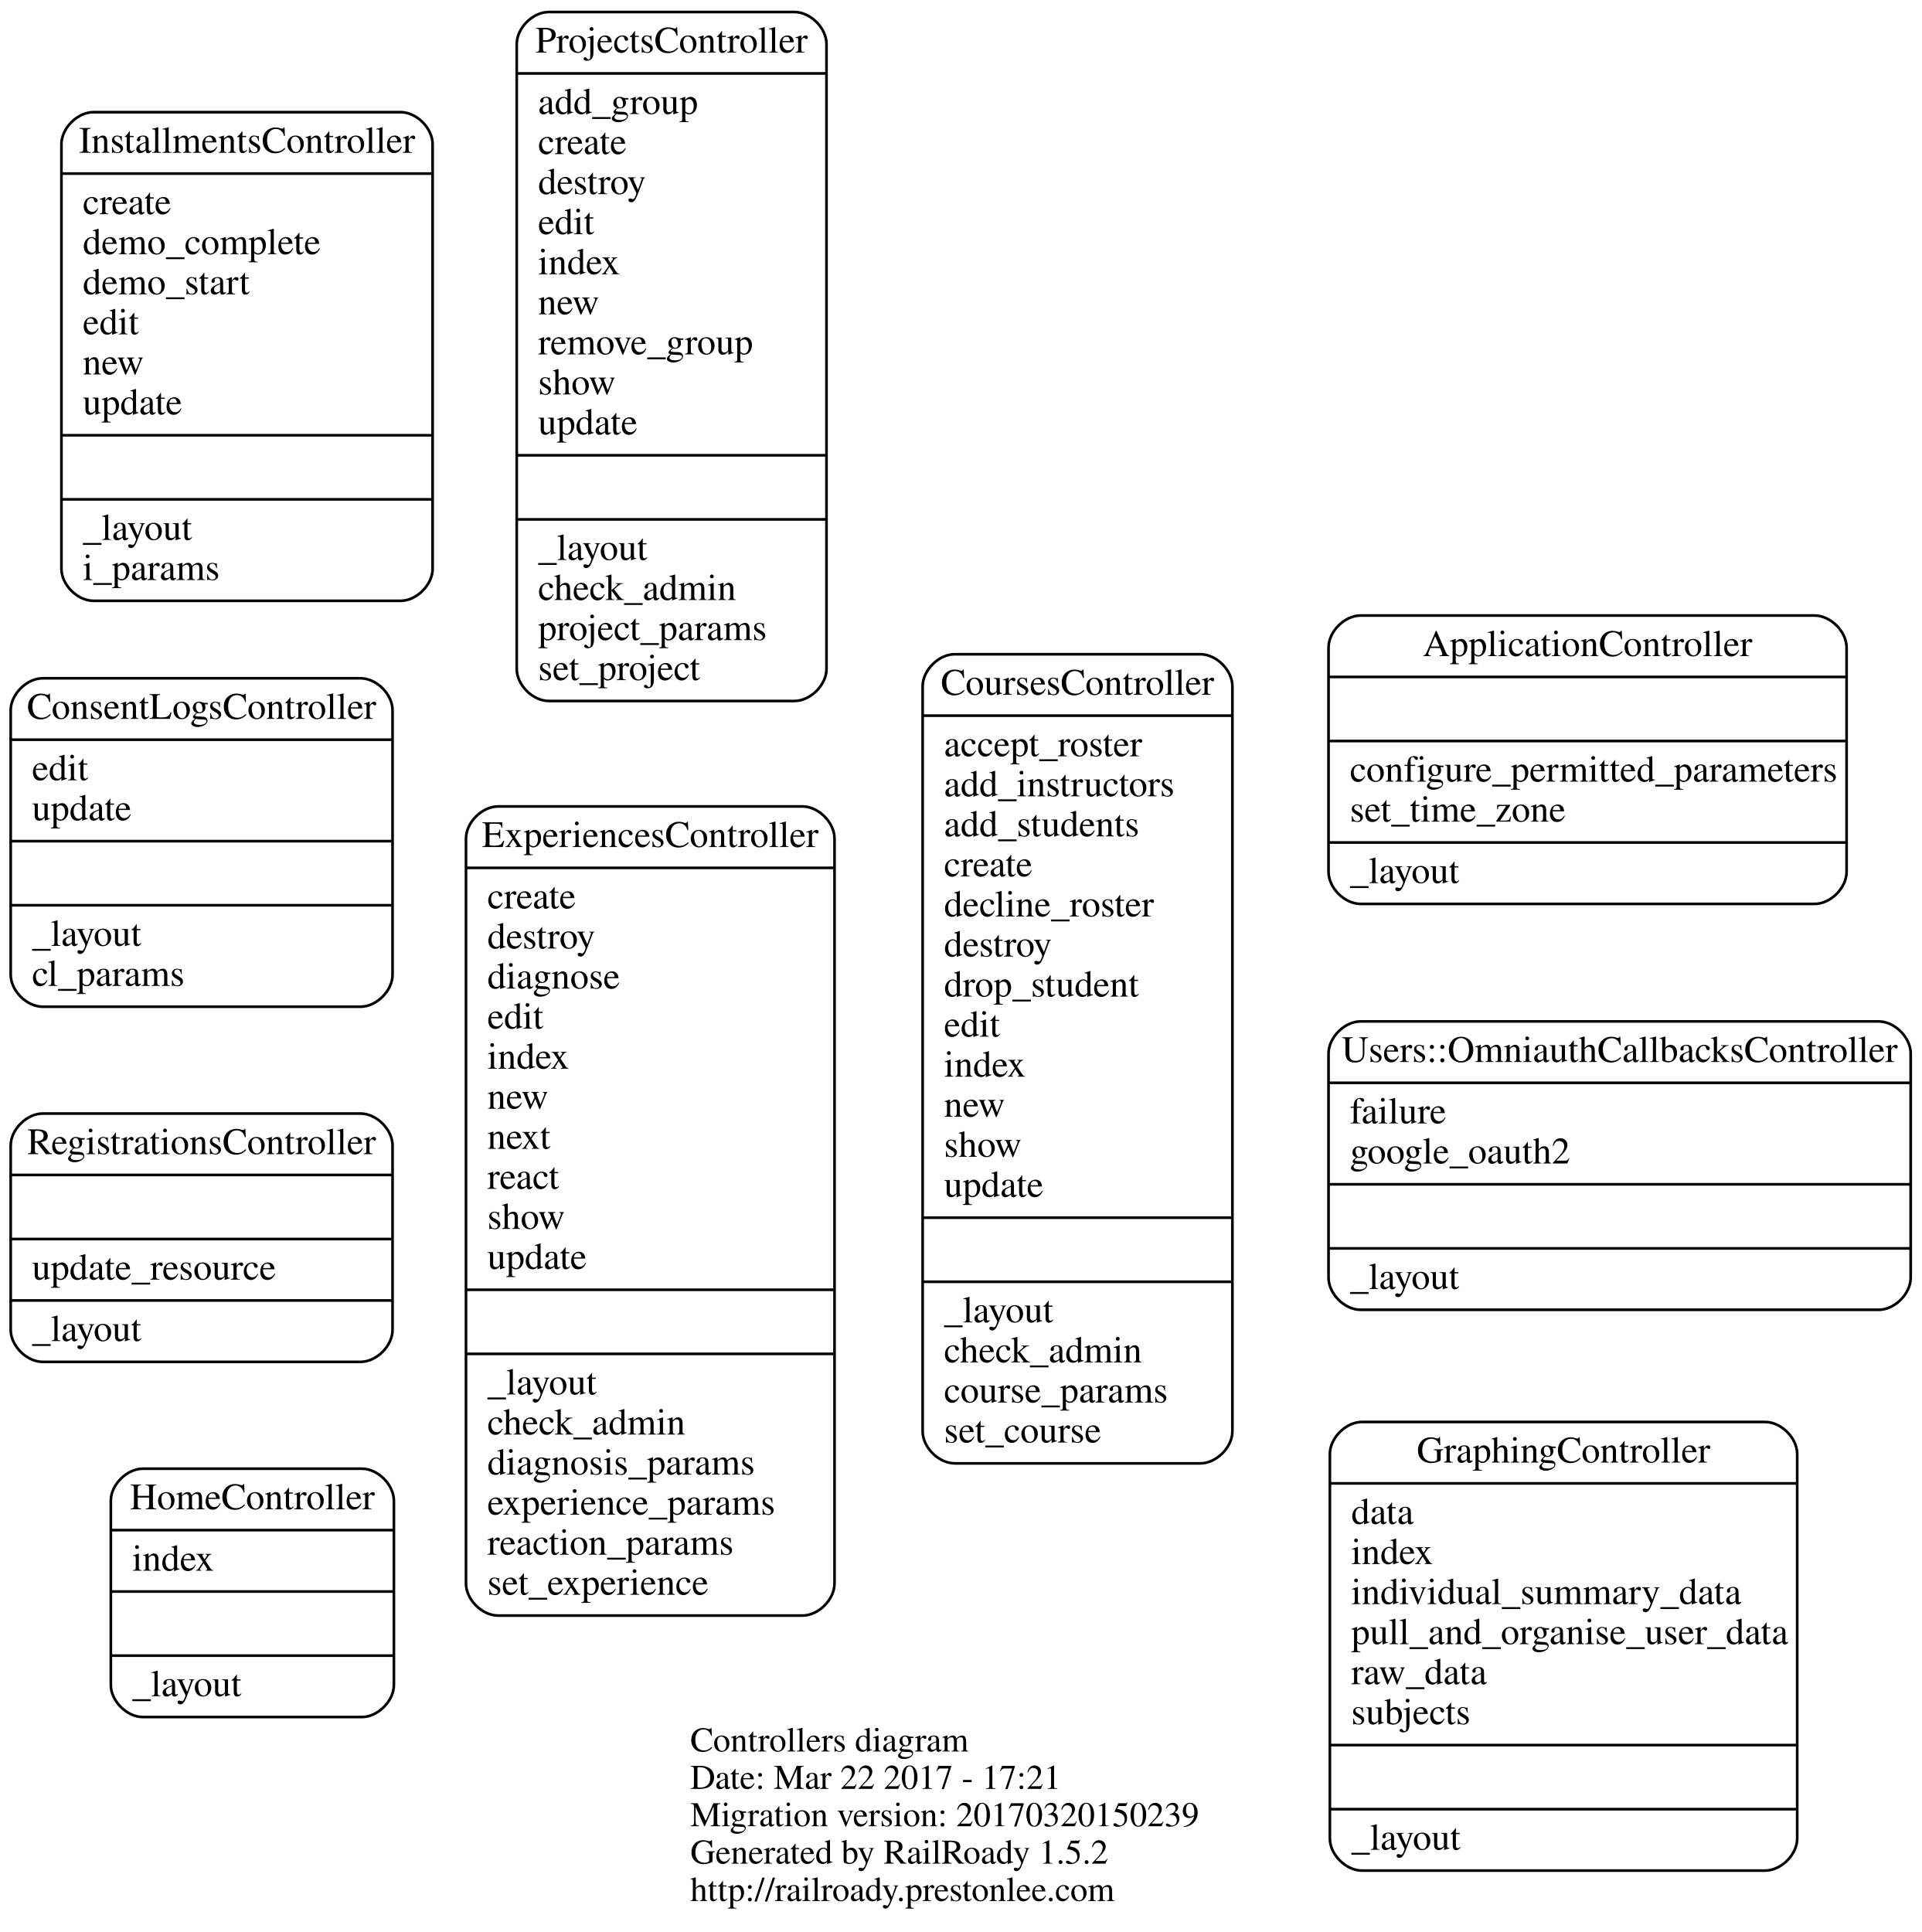
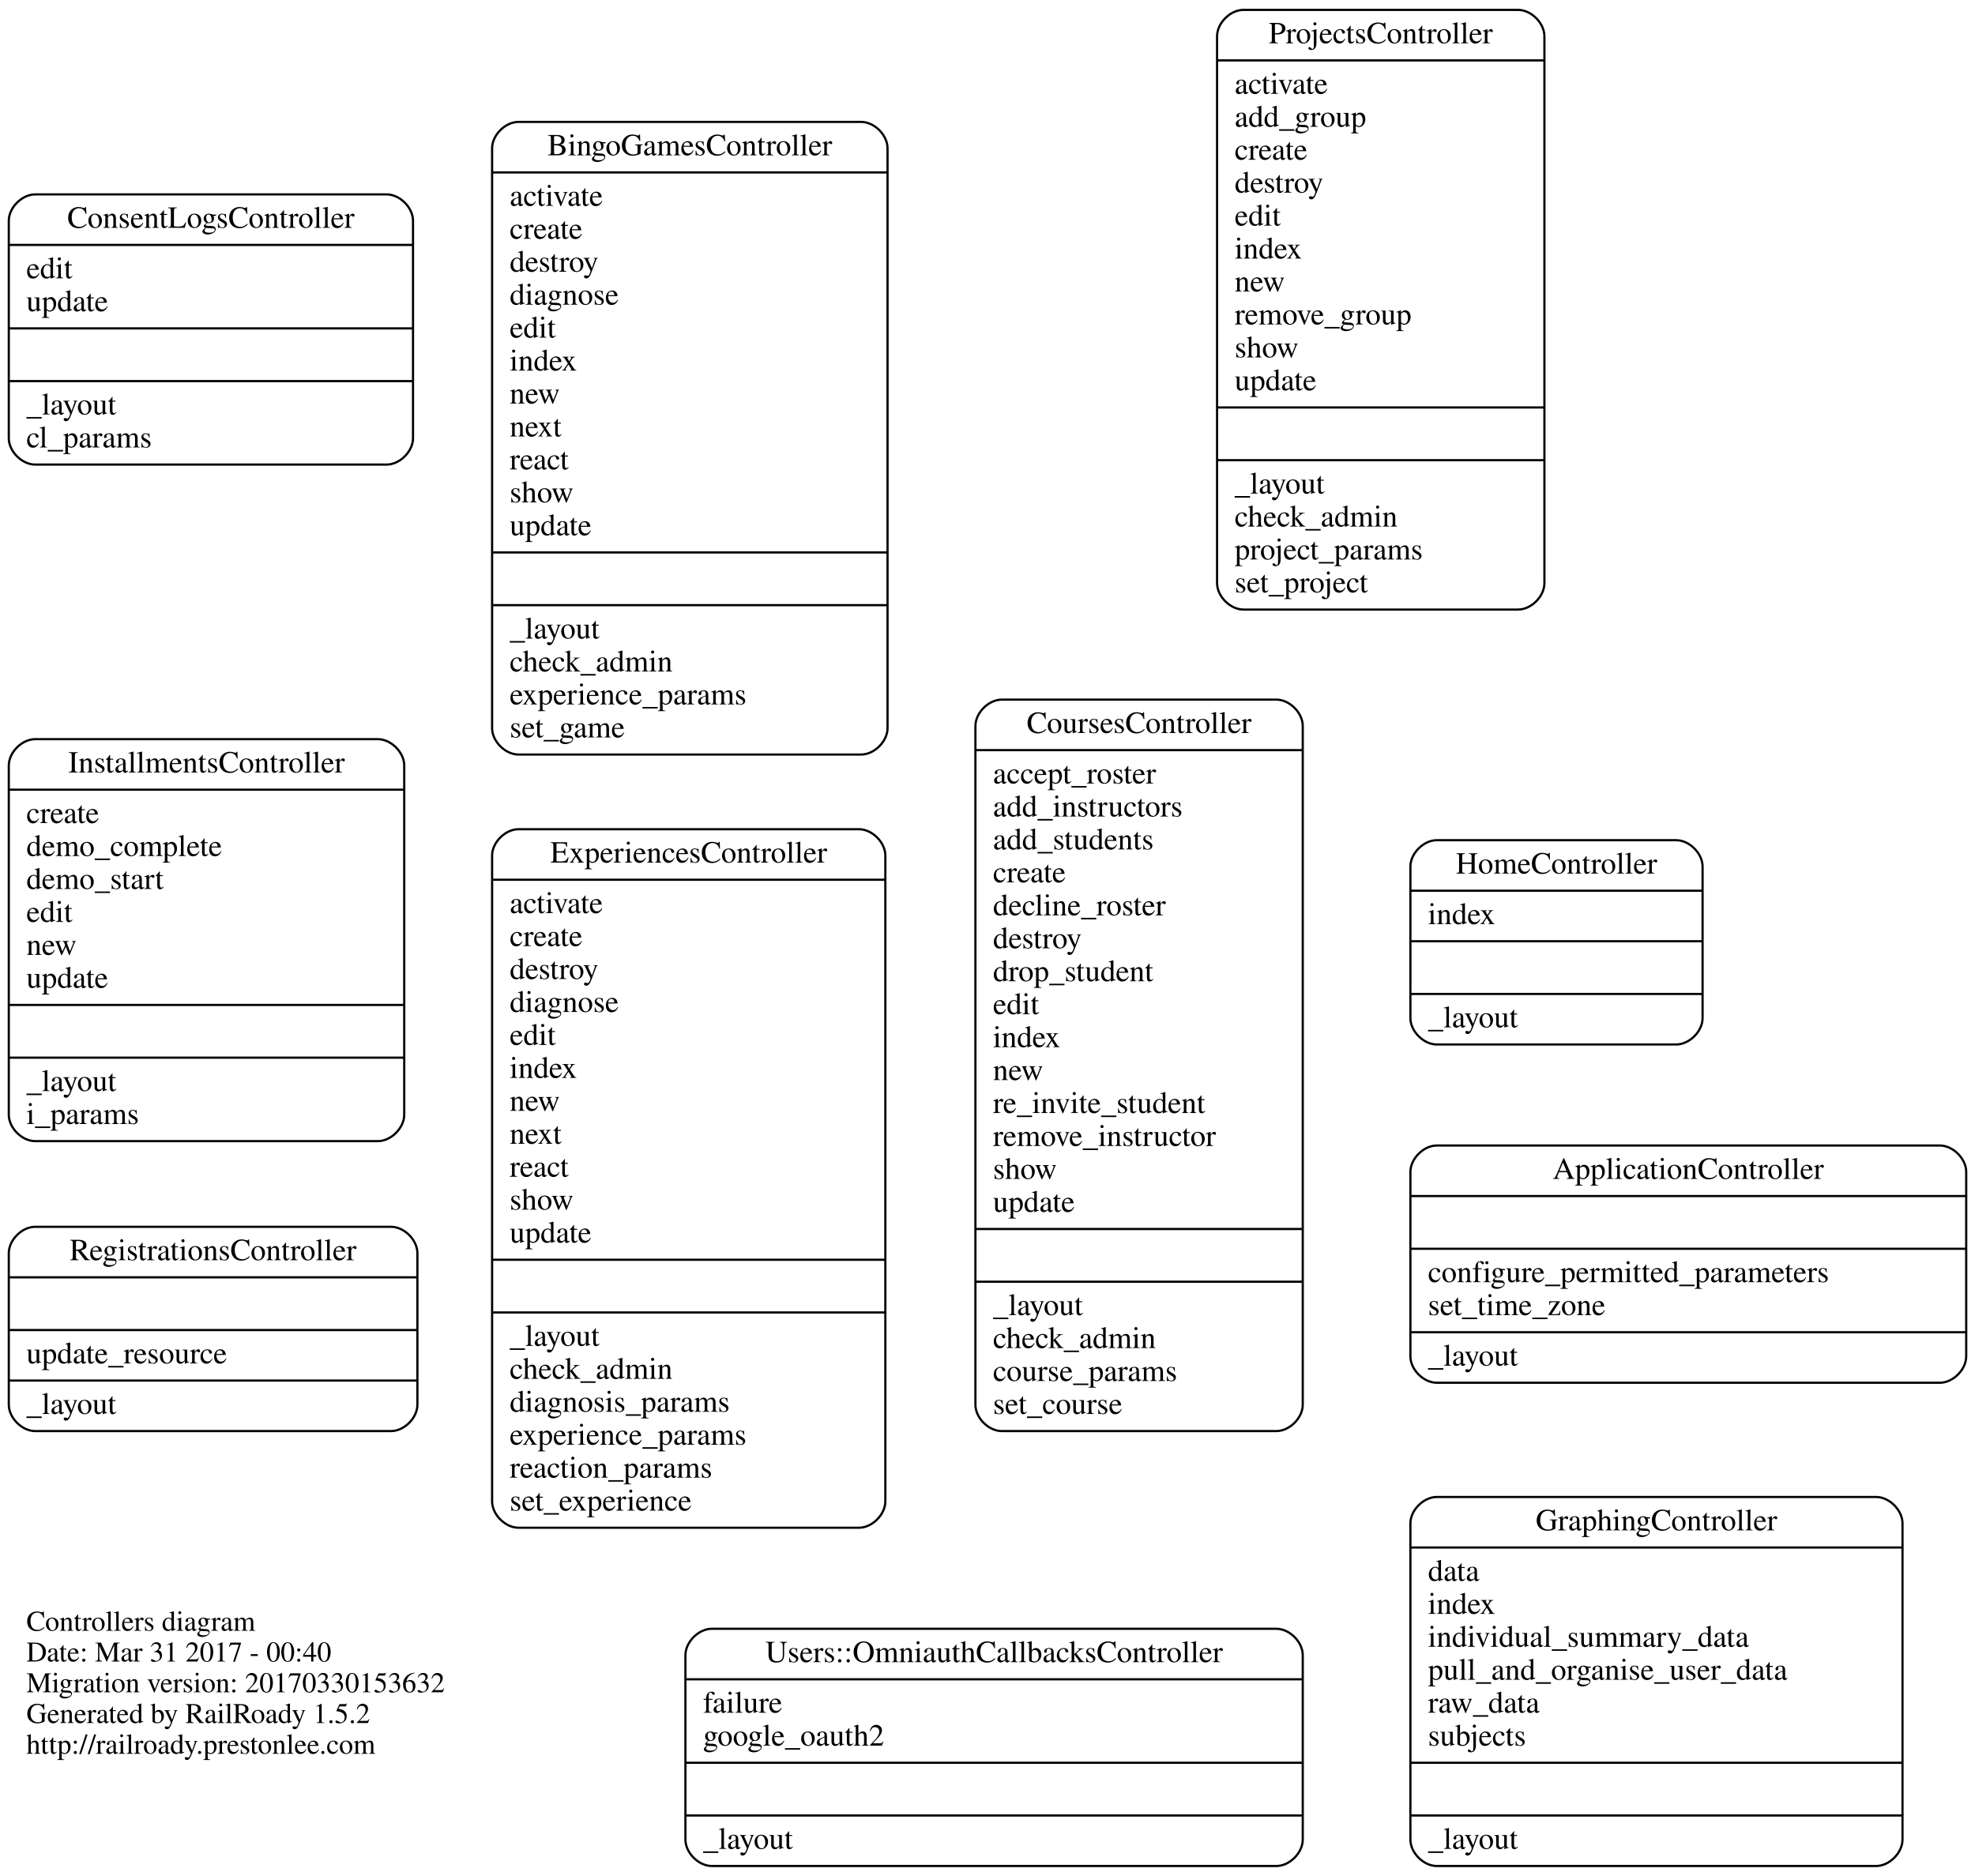
- <svg xmlns="http://www.w3.org/2000/svg" width="720pt" height="724pt" viewBox="0.00 0.00 719.50 723.50">
-   <g id="graph0" class="graph" transform="scale(1 1) rotate(0) translate(250.5 453.5)">
-     <polygon fill="none" stroke="none" points="-250.5,270 -250.5,-453.5 469,-453.5 469,270 -250.5,270" />
+ <svg xmlns="http://www.w3.org/2000/svg" width="899pt" height="854pt" viewBox="0.00 0.00 899.00 854.00">
+   <g id="graph0" class="graph" transform="scale(1 1) rotate(0) translate(4 850)">
+     <polygon fill="none" stroke="none" points="-4,4 -4,-850 895,-850 895,4 -4,4" />
    <g id="node1" class="node">
-       <text text-anchor="start" x="8" y="202.4" font-family="Times,serif" font-size="13.00">Controllers diagram</text>
-       <text text-anchor="start" x="8" y="216.4" font-family="Times,serif" font-size="13.00">Date: Mar 22 2017 - 17:21</text>
-       <text text-anchor="start" x="8" y="230.4" font-family="Times,serif" font-size="13.00">Migration version: 20170320150239</text>
-       <text text-anchor="start" x="8" y="244.4" font-family="Times,serif" font-size="13.00">Generated by RailRoady 1.5.2</text>
-       <text text-anchor="start" x="8" y="258.4" font-family="Times,serif" font-size="13.00">http://railroady.prestonlee.com</text>
+       <text text-anchor="start" x="8" y="-107.6" font-family="Times,serif" font-size="13.00">Controllers diagram</text>
+       <text text-anchor="start" x="8" y="-93.6" font-family="Times,serif" font-size="13.00">Date: Mar 31 2017 - 00:40</text>
+       <text text-anchor="start" x="8" y="-79.6" font-family="Times,serif" font-size="13.00">Migration version: 20170330153632</text>
+       <text text-anchor="start" x="8" y="-65.6" font-family="Times,serif" font-size="13.00">Generated by RailRoady 1.5.2</text>
+       <text text-anchor="start" x="8" y="-51.6" font-family="Times,serif" font-size="13.00">http://railroady.prestonlee.com</text>
    </g>
    <g id="node2" class="node">
-       <path fill="none" stroke="black" d="M-45,-191C-45,-191 47,-191 47,-191 53,-191 59,-197 59,-203 59,-203 59,-437 59,-437 59,-443 53,-449 47,-449 47,-449 -45,-449 -45,-449 -51,-449 -57,-443 -57,-437 -57,-437 -57,-203 -57,-203 -57,-197 -51,-191 -45,-191" />
-       <text text-anchor="middle" x="1" y="-433.8" font-family="Times,serif" font-size="14.00">ProjectsController</text>
-       <polyline fill="none" stroke="black" points="-57,-426 59,-426 " />
-       <text text-anchor="start" x="-49" y="-410.8" font-family="Times,serif" font-size="14.00">add_group</text>
-       <text text-anchor="start" x="-49" y="-395.8" font-family="Times,serif" font-size="14.00">create</text>
-       <text text-anchor="start" x="-49" y="-380.8" font-family="Times,serif" font-size="14.00">destroy</text>
-       <text text-anchor="start" x="-49" y="-365.8" font-family="Times,serif" font-size="14.00">edit</text>
-       <text text-anchor="start" x="-49" y="-350.8" font-family="Times,serif" font-size="14.00">index</text>
-       <text text-anchor="start" x="-49" y="-335.8" font-family="Times,serif" font-size="14.00">new</text>
-       <text text-anchor="start" x="-49" y="-320.8" font-family="Times,serif" font-size="14.00">remove_group</text>
-       <text text-anchor="start" x="-49" y="-305.8" font-family="Times,serif" font-size="14.00">show</text>
-       <text text-anchor="start" x="-49" y="-290.8" font-family="Times,serif" font-size="14.00">update</text>
-       <polyline fill="none" stroke="black" points="-57,-283 59,-283 " />
-       <polyline fill="none" stroke="black" points="-57,-259 59,-259 " />
-       <text text-anchor="start" x="-49" y="-243.8" font-family="Times,serif" font-size="14.00">_layout</text>
-       <text text-anchor="start" x="-49" y="-228.8" font-family="Times,serif" font-size="14.00">check_admin</text>
-       <text text-anchor="start" x="-49" y="-213.8" font-family="Times,serif" font-size="14.00">project_params</text>
-       <text text-anchor="start" x="-49" y="-198.8" font-family="Times,serif" font-size="14.00">set_project</text>
+       <path fill="none" stroke="black" d="M650,-220.5C650,-220.5 879,-220.5 879,-220.5 885,-220.5 891,-226.5 891,-232.5 891,-232.5 891,-316.5 891,-316.5 891,-322.5 885,-328.5 879,-328.5 879,-328.5 650,-328.5 650,-328.5 644,-328.5 638,-322.5 638,-316.5 638,-316.5 638,-232.5 638,-232.5 638,-226.5 644,-220.5 650,-220.5" />
+       <text text-anchor="middle" x="764.5" y="-313.3" font-family="Times,serif" font-size="14.00">ApplicationController</text>
+       <polyline fill="none" stroke="black" points="638,-305.5 891,-305.5 " />
+       <polyline fill="none" stroke="black" points="638,-281.5 891,-281.5 " />
+       <text text-anchor="start" x="646" y="-266.3" font-family="Times,serif" font-size="14.00">configure_permitted_parameters</text>
+       <text text-anchor="start" x="646" y="-251.3" font-family="Times,serif" font-size="14.00">set_time_zone</text>
+       <polyline fill="none" stroke="black" points="638,-243.5 891,-243.5 " />
+       <text text-anchor="start" x="646" y="-228.3" font-family="Times,serif" font-size="14.00">_layout</text>
    </g>
    <g id="node3" class="node">
-       <path fill="none" stroke="black" d="M107,94.5C107,94.5 199,94.5 199,94.5 205,94.5 211,88.5 211,82.5 211,82.5 211,-196.5 211,-196.5 211,-202.5 205,-208.5 199,-208.5 199,-208.5 107,-208.5 107,-208.5 101,-208.5 95,-202.5 95,-196.5 95,-196.5 95,82.5 95,82.5 95,88.5 101,94.5 107,94.5" />
-       <text text-anchor="middle" x="153" y="-193.3" font-family="Times,serif" font-size="14.00">CoursesController</text>
-       <polyline fill="none" stroke="black" points="95,-185.5 211,-185.5 " />
-       <text text-anchor="start" x="103" y="-170.3" font-family="Times,serif" font-size="14.00">accept_roster</text>
-       <text text-anchor="start" x="103" y="-155.3" font-family="Times,serif" font-size="14.00">add_instructors</text>
-       <text text-anchor="start" x="103" y="-140.3" font-family="Times,serif" font-size="14.00">add_students</text>
-       <text text-anchor="start" x="103" y="-125.3" font-family="Times,serif" font-size="14.00">create</text>
-       <text text-anchor="start" x="103" y="-110.3" font-family="Times,serif" font-size="14.00">decline_roster</text>
-       <text text-anchor="start" x="103" y="-95.3" font-family="Times,serif" font-size="14.00">destroy</text>
-       <text text-anchor="start" x="103" y="-80.3" font-family="Times,serif" font-size="14.00">drop_student</text>
-       <text text-anchor="start" x="103" y="-65.3" font-family="Times,serif" font-size="14.00">edit</text>
-       <text text-anchor="start" x="103" y="-50.3" font-family="Times,serif" font-size="14.00">index</text>
-       <text text-anchor="start" x="103" y="-35.3" font-family="Times,serif" font-size="14.00">new</text>
-       <text text-anchor="start" x="103" y="-20.3" font-family="Times,serif" font-size="14.00">show</text>
-       <text text-anchor="start" x="103" y="-5.3" font-family="Times,serif" font-size="14.00">update</text>
-       <polyline fill="none" stroke="black" points="95,2.5 211,2.5 " />
-       <polyline fill="none" stroke="black" points="95,26.5 211,26.5 " />
-       <text text-anchor="start" x="103" y="41.7" font-family="Times,serif" font-size="14.00">_layout</text>
-       <text text-anchor="start" x="103" y="56.7" font-family="Times,serif" font-size="14.00">check_admin</text>
-       <text text-anchor="start" x="103" y="71.7" font-family="Times,serif" font-size="14.00">course_params</text>
-       <text text-anchor="start" x="103" y="86.7" font-family="Times,serif" font-size="14.00">set_course</text>
+       <path fill="none" stroke="black" d="M232,-506.5C232,-506.5 388,-506.5 388,-506.5 394,-506.5 400,-512.5 400,-518.5 400,-518.5 400,-782.5 400,-782.5 400,-788.5 394,-794.5 388,-794.5 388,-794.5 232,-794.5 232,-794.5 226,-794.5 220,-788.5 220,-782.5 220,-782.5 220,-518.5 220,-518.5 220,-512.5 226,-506.5 232,-506.5" />
+       <text text-anchor="middle" x="310" y="-779.3" font-family="Times,serif" font-size="14.00">BingoGamesController</text>
+       <polyline fill="none" stroke="black" points="220,-771.5 400,-771.5 " />
+       <text text-anchor="start" x="228" y="-756.3" font-family="Times,serif" font-size="14.00">activate</text>
+       <text text-anchor="start" x="228" y="-741.3" font-family="Times,serif" font-size="14.00">create</text>
+       <text text-anchor="start" x="228" y="-726.3" font-family="Times,serif" font-size="14.00">destroy</text>
+       <text text-anchor="start" x="228" y="-711.3" font-family="Times,serif" font-size="14.00">diagnose</text>
+       <text text-anchor="start" x="228" y="-696.3" font-family="Times,serif" font-size="14.00">edit</text>
+       <text text-anchor="start" x="228" y="-681.3" font-family="Times,serif" font-size="14.00">index</text>
+       <text text-anchor="start" x="228" y="-666.3" font-family="Times,serif" font-size="14.00">new</text>
+       <text text-anchor="start" x="228" y="-651.3" font-family="Times,serif" font-size="14.00">next</text>
+       <text text-anchor="start" x="228" y="-636.3" font-family="Times,serif" font-size="14.00">react</text>
+       <text text-anchor="start" x="228" y="-621.3" font-family="Times,serif" font-size="14.00">show</text>
+       <text text-anchor="start" x="228" y="-606.3" font-family="Times,serif" font-size="14.00">update</text>
+       <polyline fill="none" stroke="black" points="220,-598.5 400,-598.5 " />
+       <polyline fill="none" stroke="black" points="220,-574.5 400,-574.5 " />
+       <text text-anchor="start" x="228" y="-559.3" font-family="Times,serif" font-size="14.00">_layout</text>
+       <text text-anchor="start" x="228" y="-544.3" font-family="Times,serif" font-size="14.00">check_admin</text>
+       <text text-anchor="start" x="228" y="-529.3" font-family="Times,serif" font-size="14.00">experience_params</text>
+       <text text-anchor="start" x="228" y="-514.3" font-family="Times,serif" font-size="14.00">set_game</text>
    </g>
    <g id="node4" class="node">
-       <path fill="none" stroke="black" d="M259,-115C259,-115 429,-115 429,-115 435,-115 441,-121 441,-127 441,-127 441,-211 441,-211 441,-217 435,-223 429,-223 429,-223 259,-223 259,-223 253,-223 247,-217 247,-211 247,-211 247,-127 247,-127 247,-121 253,-115 259,-115" />
-       <text text-anchor="middle" x="344" y="-207.8" font-family="Times,serif" font-size="14.00">ApplicationController</text>
-       <polyline fill="none" stroke="black" points="247,-200 441,-200 " />
-       <polyline fill="none" stroke="black" points="247,-176 441,-176 " />
-       <text text-anchor="start" x="255" y="-160.8" font-family="Times,serif" font-size="14.00">configure_permitted_parameters</text>
-       <text text-anchor="start" x="255" y="-145.8" font-family="Times,serif" font-size="14.00">set_time_zone</text>
-       <polyline fill="none" stroke="black" points="247,-138 441,-138 " />
-       <text text-anchor="start" x="255" y="-122.8" font-family="Times,serif" font-size="14.00">_layout</text>
+       <path fill="none" stroke="black" d="M12,-638.5C12,-638.5 172,-638.5 172,-638.5 178,-638.5 184,-644.5 184,-650.5 184,-650.5 184,-749.5 184,-749.5 184,-755.5 178,-761.5 172,-761.5 172,-761.5 12,-761.5 12,-761.5 6,-761.5 0,-755.5 0,-749.5 0,-749.5 0,-650.5 0,-650.5 0,-644.5 6,-638.5 12,-638.5" />
+       <text text-anchor="middle" x="92" y="-746.3" font-family="Times,serif" font-size="14.00">ConsentLogsController</text>
+       <polyline fill="none" stroke="black" points="0,-738.5 184,-738.5 " />
+       <text text-anchor="start" x="8" y="-723.3" font-family="Times,serif" font-size="14.00">edit</text>
+       <text text-anchor="start" x="8" y="-708.3" font-family="Times,serif" font-size="14.00">update</text>
+       <polyline fill="none" stroke="black" points="0,-700.5 184,-700.5 " />
+       <polyline fill="none" stroke="black" points="0,-676.5 184,-676.5 " />
+       <text text-anchor="start" x="8" y="-661.3" font-family="Times,serif" font-size="14.00">_layout</text>
+       <text text-anchor="start" x="8" y="-646.3" font-family="Times,serif" font-size="14.00">cl_params</text>
    </g>
    <g id="node5" class="node">
-       <path fill="none" stroke="black" d="M-234.5,56.5C-234.5,56.5 -115.5,56.5 -115.5,56.5 -109.5,56.5 -103.5,50.5 -103.5,44.5 -103.5,44.5 -103.5,-24.5 -103.5,-24.5 -103.5,-30.5 -109.5,-36.5 -115.5,-36.5 -115.5,-36.5 -234.5,-36.5 -234.5,-36.5 -240.5,-36.5 -246.5,-30.5 -246.5,-24.5 -246.5,-24.5 -246.5,44.5 -246.5,44.5 -246.5,50.5 -240.5,56.5 -234.5,56.5" />
-       <text text-anchor="middle" x="-175" y="-21.3" font-family="Times,serif" font-size="14.00">RegistrationsController</text>
-       <polyline fill="none" stroke="black" points="-246.5,-13.5 -103.5,-13.5 " />
-       <polyline fill="none" stroke="black" points="-246.5,10.5 -103.5,10.5 " />
-       <text text-anchor="start" x="-238.5" y="25.7" font-family="Times,serif" font-size="14.00">update_resource</text>
-       <polyline fill="none" stroke="black" points="-246.5,33.5 -103.5,33.5 " />
-       <text text-anchor="start" x="-238.5" y="48.7" font-family="Times,serif" font-size="14.00">_layout</text>
+       <path fill="none" stroke="black" d="M452,-198.5C452,-198.5 577,-198.5 577,-198.5 583,-198.5 589,-204.5 589,-210.5 589,-210.5 589,-519.5 589,-519.5 589,-525.5 583,-531.5 577,-531.5 577,-531.5 452,-531.5 452,-531.5 446,-531.5 440,-525.5 440,-519.5 440,-519.5 440,-210.5 440,-210.5 440,-204.5 446,-198.5 452,-198.5" />
+       <text text-anchor="middle" x="514.5" y="-516.3" font-family="Times,serif" font-size="14.00">CoursesController</text>
+       <polyline fill="none" stroke="black" points="440,-508.5 589,-508.5 " />
+       <text text-anchor="start" x="448" y="-493.3" font-family="Times,serif" font-size="14.00">accept_roster</text>
+       <text text-anchor="start" x="448" y="-478.3" font-family="Times,serif" font-size="14.00">add_instructors</text>
+       <text text-anchor="start" x="448" y="-463.3" font-family="Times,serif" font-size="14.00">add_students</text>
+       <text text-anchor="start" x="448" y="-448.3" font-family="Times,serif" font-size="14.00">create</text>
+       <text text-anchor="start" x="448" y="-433.3" font-family="Times,serif" font-size="14.00">decline_roster</text>
+       <text text-anchor="start" x="448" y="-418.3" font-family="Times,serif" font-size="14.00">destroy</text>
+       <text text-anchor="start" x="448" y="-403.3" font-family="Times,serif" font-size="14.00">drop_student</text>
+       <text text-anchor="start" x="448" y="-388.3" font-family="Times,serif" font-size="14.00">edit</text>
+       <text text-anchor="start" x="448" y="-373.3" font-family="Times,serif" font-size="14.00">index</text>
+       <text text-anchor="start" x="448" y="-358.3" font-family="Times,serif" font-size="14.00">new</text>
+       <text text-anchor="start" x="448" y="-343.3" font-family="Times,serif" font-size="14.00">re_invite_student</text>
+       <text text-anchor="start" x="448" y="-328.3" font-family="Times,serif" font-size="14.00">remove_instructor</text>
+       <text text-anchor="start" x="448" y="-313.3" font-family="Times,serif" font-size="14.00">show</text>
+       <text text-anchor="start" x="448" y="-298.3" font-family="Times,serif" font-size="14.00">update</text>
+       <polyline fill="none" stroke="black" points="440,-290.5 589,-290.5 " />
+       <polyline fill="none" stroke="black" points="440,-266.5 589,-266.5 " />
+       <text text-anchor="start" x="448" y="-251.3" font-family="Times,serif" font-size="14.00">_layout</text>
+       <text text-anchor="start" x="448" y="-236.3" font-family="Times,serif" font-size="14.00">check_admin</text>
+       <text text-anchor="start" x="448" y="-221.3" font-family="Times,serif" font-size="14.00">course_params</text>
+       <text text-anchor="start" x="448" y="-206.3" font-family="Times,serif" font-size="14.00">set_course</text>
    </g>
    <g id="node6" class="node">
-       <path fill="none" stroke="black" d="M-64,151.5C-64,151.5 50,151.5 50,151.5 56,151.5 62,145.5 62,139.5 62,139.5 62,-139.5 62,-139.5 62,-145.5 56,-151.5 50,-151.5 50,-151.5 -64,-151.5 -64,-151.5 -70,-151.5 -76,-145.5 -76,-139.5 -76,-139.5 -76,139.5 -76,139.5 -76,145.5 -70,151.5 -64,151.5" />
-       <text text-anchor="middle" x="-7" y="-136.3" font-family="Times,serif" font-size="14.00">ExperiencesController</text>
-       <polyline fill="none" stroke="black" points="-76,-128.5 62,-128.5 " />
-       <text text-anchor="start" x="-68" y="-113.3" font-family="Times,serif" font-size="14.00">create</text>
-       <text text-anchor="start" x="-68" y="-98.3" font-family="Times,serif" font-size="14.00">destroy</text>
-       <text text-anchor="start" x="-68" y="-83.3" font-family="Times,serif" font-size="14.00">diagnose</text>
-       <text text-anchor="start" x="-68" y="-68.3" font-family="Times,serif" font-size="14.00">edit</text>
-       <text text-anchor="start" x="-68" y="-53.3" font-family="Times,serif" font-size="14.00">index</text>
-       <text text-anchor="start" x="-68" y="-38.3" font-family="Times,serif" font-size="14.00">new</text>
-       <text text-anchor="start" x="-68" y="-23.3" font-family="Times,serif" font-size="14.00">next</text>
-       <text text-anchor="start" x="-68" y="-8.3" font-family="Times,serif" font-size="14.00">react</text>
-       <text text-anchor="start" x="-68" y="6.7" font-family="Times,serif" font-size="14.00">show</text>
-       <text text-anchor="start" x="-68" y="21.7" font-family="Times,serif" font-size="14.00">update</text>
-       <polyline fill="none" stroke="black" points="-76,29.5 62,29.5 " />
-       <polyline fill="none" stroke="black" points="-76,53.5 62,53.5 " />
-       <text text-anchor="start" x="-68" y="68.7" font-family="Times,serif" font-size="14.00">_layout</text>
-       <text text-anchor="start" x="-68" y="83.7" font-family="Times,serif" font-size="14.00">check_admin</text>
-       <text text-anchor="start" x="-68" y="98.7" font-family="Times,serif" font-size="14.00">diagnosis_params</text>
-       <text text-anchor="start" x="-68" y="113.7" font-family="Times,serif" font-size="14.00">experience_params</text>
-       <text text-anchor="start" x="-68" y="128.7" font-family="Times,serif" font-size="14.00">reaction_params</text>
-       <text text-anchor="start" x="-68" y="143.7" font-family="Times,serif" font-size="14.00">set_experience</text>
+       <path fill="none" stroke="black" d="M232,-154.5C232,-154.5 387,-154.5 387,-154.5 393,-154.5 399,-160.5 399,-166.5 399,-166.5 399,-460.5 399,-460.5 399,-466.5 393,-472.5 387,-472.5 387,-472.5 232,-472.5 232,-472.5 226,-472.5 220,-466.5 220,-460.5 220,-460.5 220,-166.5 220,-166.5 220,-160.5 226,-154.5 232,-154.5" />
+       <text text-anchor="middle" x="309.5" y="-457.3" font-family="Times,serif" font-size="14.00">ExperiencesController</text>
+       <polyline fill="none" stroke="black" points="220,-449.5 399,-449.5 " />
+       <text text-anchor="start" x="228" y="-434.3" font-family="Times,serif" font-size="14.00">activate</text>
+       <text text-anchor="start" x="228" y="-419.3" font-family="Times,serif" font-size="14.00">create</text>
+       <text text-anchor="start" x="228" y="-404.3" font-family="Times,serif" font-size="14.00">destroy</text>
+       <text text-anchor="start" x="228" y="-389.3" font-family="Times,serif" font-size="14.00">diagnose</text>
+       <text text-anchor="start" x="228" y="-374.3" font-family="Times,serif" font-size="14.00">edit</text>
+       <text text-anchor="start" x="228" y="-359.3" font-family="Times,serif" font-size="14.00">index</text>
+       <text text-anchor="start" x="228" y="-344.3" font-family="Times,serif" font-size="14.00">new</text>
+       <text text-anchor="start" x="228" y="-329.3" font-family="Times,serif" font-size="14.00">next</text>
+       <text text-anchor="start" x="228" y="-314.3" font-family="Times,serif" font-size="14.00">react</text>
+       <text text-anchor="start" x="228" y="-299.3" font-family="Times,serif" font-size="14.00">show</text>
+       <text text-anchor="start" x="228" y="-284.3" font-family="Times,serif" font-size="14.00">update</text>
+       <polyline fill="none" stroke="black" points="220,-276.5 399,-276.5 " />
+       <polyline fill="none" stroke="black" points="220,-252.5 399,-252.5 " />
+       <text text-anchor="start" x="228" y="-237.3" font-family="Times,serif" font-size="14.00">_layout</text>
+       <text text-anchor="start" x="228" y="-222.3" font-family="Times,serif" font-size="14.00">check_admin</text>
+       <text text-anchor="start" x="228" y="-207.3" font-family="Times,serif" font-size="14.00">diagnosis_params</text>
+       <text text-anchor="start" x="228" y="-192.3" font-family="Times,serif" font-size="14.00">experience_params</text>
+       <text text-anchor="start" x="228" y="-177.3" font-family="Times,serif" font-size="14.00">reaction_params</text>
+       <text text-anchor="start" x="228" y="-162.3" font-family="Times,serif" font-size="14.00">set_experience</text>
    </g>
    <g id="node7" class="node">
-       <path fill="none" stroke="black" d="M259,37C259,37 453,37 453,37 459,37 465,31 465,25 465,25 465,-59 465,-59 465,-65 459,-71 453,-71 453,-71 259,-71 259,-71 253,-71 247,-65 247,-59 247,-59 247,25 247,25 247,31 253,37 259,37" />
-       <text text-anchor="middle" x="356" y="-55.8" font-family="Times,serif" font-size="14.00">Users::OmniauthCallbacksController</text>
-       <polyline fill="none" stroke="black" points="247,-48 465,-48 " />
-       <text text-anchor="start" x="255" y="-32.8" font-family="Times,serif" font-size="14.00">failure</text>
-       <text text-anchor="start" x="255" y="-17.8" font-family="Times,serif" font-size="14.00">google_oauth2</text>
-       <polyline fill="none" stroke="black" points="247,-10 465,-10 " />
-       <polyline fill="none" stroke="black" points="247,14 465,14 " />
-       <text text-anchor="start" x="255" y="29.2" font-family="Times,serif" font-size="14.00">_layout</text>
+       <path fill="none" stroke="black" d="M650,-0.5C650,-0.5 850,-0.5 850,-0.5 856,-0.5 862,-6.5 862,-12.5 862,-12.5 862,-156.5 862,-156.5 862,-162.5 856,-168.5 850,-168.5 850,-168.5 650,-168.5 650,-168.5 644,-168.5 638,-162.5 638,-156.5 638,-156.5 638,-12.5 638,-12.5 638,-6.5 644,-0.5 650,-0.5" />
+       <text text-anchor="middle" x="750" y="-153.3" font-family="Times,serif" font-size="14.00">GraphingController</text>
+       <polyline fill="none" stroke="black" points="638,-145.5 862,-145.5 " />
+       <text text-anchor="start" x="646" y="-130.3" font-family="Times,serif" font-size="14.00">data</text>
+       <text text-anchor="start" x="646" y="-115.3" font-family="Times,serif" font-size="14.00">index</text>
+       <text text-anchor="start" x="646" y="-100.3" font-family="Times,serif" font-size="14.00">individual_summary_data</text>
+       <text text-anchor="start" x="646" y="-85.3" font-family="Times,serif" font-size="14.00">pull_and_organise_user_data</text>
+       <text text-anchor="start" x="646" y="-70.3" font-family="Times,serif" font-size="14.00">raw_data</text>
+       <text text-anchor="start" x="646" y="-55.3" font-family="Times,serif" font-size="14.00">subjects</text>
+       <polyline fill="none" stroke="black" points="638,-47.5 862,-47.5 " />
+       <polyline fill="none" stroke="black" points="638,-23.5 862,-23.5 " />
+       <text text-anchor="start" x="646" y="-8.3" font-family="Times,serif" font-size="14.00">_layout</text>
    </g>
    <g id="node8" class="node">
-       <path fill="none" stroke="black" d="M-197,189.5C-197,189.5 -115,189.5 -115,189.5 -109,189.5 -103,183.5 -103,177.5 -103,177.5 -103,108.5 -103,108.5 -103,102.5 -109,96.5 -115,96.5 -115,96.5 -197,96.5 -197,96.5 -203,96.5 -209,102.5 -209,108.5 -209,108.5 -209,177.5 -209,177.5 -209,183.5 -203,189.5 -197,189.5" />
-       <text text-anchor="middle" x="-156" y="111.7" font-family="Times,serif" font-size="14.00">HomeController</text>
-       <polyline fill="none" stroke="black" points="-209,119.5 -103,119.5 " />
-       <text text-anchor="start" x="-201" y="134.7" font-family="Times,serif" font-size="14.00">index</text>
-       <polyline fill="none" stroke="black" points="-209,142.5 -103,142.5 " />
-       <polyline fill="none" stroke="black" points="-209,166.5 -103,166.5 " />
-       <text text-anchor="start" x="-201" y="181.7" font-family="Times,serif" font-size="14.00">_layout</text>
+       <path fill="none" stroke="black" d="M650,-374.5C650,-374.5 759,-374.5 759,-374.5 765,-374.5 771,-380.5 771,-386.5 771,-386.5 771,-455.5 771,-455.5 771,-461.5 765,-467.5 759,-467.5 759,-467.5 650,-467.5 650,-467.5 644,-467.5 638,-461.5 638,-455.5 638,-455.5 638,-386.5 638,-386.5 638,-380.5 644,-374.5 650,-374.5" />
+       <text text-anchor="middle" x="704.5" y="-452.3" font-family="Times,serif" font-size="14.00">HomeController</text>
+       <polyline fill="none" stroke="black" points="638,-444.5 771,-444.5 " />
+       <text text-anchor="start" x="646" y="-429.3" font-family="Times,serif" font-size="14.00">index</text>
+       <polyline fill="none" stroke="black" points="638,-421.5 771,-421.5 " />
+       <polyline fill="none" stroke="black" points="638,-397.5 771,-397.5 " />
+       <text text-anchor="start" x="646" y="-382.3" font-family="Times,serif" font-size="14.00">_layout</text>
    </g>
    <g id="node9" class="node">
-       <path fill="none" stroke="black" d="M-215.5,-228.5C-215.5,-228.5 -100.5,-228.5 -100.5,-228.5 -94.5,-228.5 -88.5,-234.5 -88.5,-240.5 -88.5,-240.5 -88.5,-399.5 -88.5,-399.5 -88.5,-405.5 -94.5,-411.5 -100.5,-411.5 -100.5,-411.5 -215.5,-411.5 -215.5,-411.5 -221.5,-411.5 -227.5,-405.5 -227.5,-399.5 -227.5,-399.5 -227.5,-240.5 -227.5,-240.5 -227.5,-234.5 -221.5,-228.5 -215.5,-228.5" />
-       <text text-anchor="middle" x="-158" y="-396.3" font-family="Times,serif" font-size="14.00">InstallmentsController</text>
-       <polyline fill="none" stroke="black" points="-227.5,-388.5 -88.5,-388.5 " />
-       <text text-anchor="start" x="-219.5" y="-373.3" font-family="Times,serif" font-size="14.00">create</text>
-       <text text-anchor="start" x="-219.5" y="-358.3" font-family="Times,serif" font-size="14.00">demo_complete</text>
-       <text text-anchor="start" x="-219.5" y="-343.3" font-family="Times,serif" font-size="14.00">demo_start</text>
-       <text text-anchor="start" x="-219.5" y="-328.3" font-family="Times,serif" font-size="14.00">edit</text>
-       <text text-anchor="start" x="-219.5" y="-313.3" font-family="Times,serif" font-size="14.00">new</text>
-       <text text-anchor="start" x="-219.5" y="-298.3" font-family="Times,serif" font-size="14.00">update</text>
-       <polyline fill="none" stroke="black" points="-227.5,-290.5 -88.5,-290.5 " />
-       <polyline fill="none" stroke="black" points="-227.5,-266.5 -88.5,-266.5 " />
-       <text text-anchor="start" x="-219.5" y="-251.3" font-family="Times,serif" font-size="14.00">_layout</text>
-       <text text-anchor="start" x="-219.5" y="-236.3" font-family="Times,serif" font-size="14.00">i_params</text>
+       <path fill="none" stroke="black" d="M12,-330.5C12,-330.5 168,-330.5 168,-330.5 174,-330.5 180,-336.5 180,-342.5 180,-342.5 180,-501.5 180,-501.5 180,-507.5 174,-513.5 168,-513.5 168,-513.5 12,-513.5 12,-513.5 6,-513.5 0,-507.5 0,-501.5 0,-501.5 0,-342.5 0,-342.5 0,-336.5 6,-330.5 12,-330.5" />
+       <text text-anchor="middle" x="90" y="-498.3" font-family="Times,serif" font-size="14.00">InstallmentsController</text>
+       <polyline fill="none" stroke="black" points="0,-490.5 180,-490.5 " />
+       <text text-anchor="start" x="8" y="-475.3" font-family="Times,serif" font-size="14.00">create</text>
+       <text text-anchor="start" x="8" y="-460.3" font-family="Times,serif" font-size="14.00">demo_complete</text>
+       <text text-anchor="start" x="8" y="-445.3" font-family="Times,serif" font-size="14.00">demo_start</text>
+       <text text-anchor="start" x="8" y="-430.3" font-family="Times,serif" font-size="14.00">edit</text>
+       <text text-anchor="start" x="8" y="-415.3" font-family="Times,serif" font-size="14.00">new</text>
+       <text text-anchor="start" x="8" y="-400.3" font-family="Times,serif" font-size="14.00">update</text>
+       <polyline fill="none" stroke="black" points="0,-392.5 180,-392.5 " />
+       <polyline fill="none" stroke="black" points="0,-368.5 180,-368.5 " />
+       <text text-anchor="start" x="8" y="-353.3" font-family="Times,serif" font-size="14.00">_layout</text>
+       <text text-anchor="start" x="8" y="-338.3" font-family="Times,serif" font-size="14.00">i_params</text>
    </g>
    <g id="node10" class="node">
-       <path fill="none" stroke="black" d="M-234.5,-76.5C-234.5,-76.5 -115.5,-76.5 -115.5,-76.5 -109.5,-76.5 -103.5,-82.5 -103.5,-88.5 -103.5,-88.5 -103.5,-187.5 -103.5,-187.5 -103.5,-193.5 -109.5,-199.5 -115.5,-199.5 -115.5,-199.5 -234.5,-199.5 -234.5,-199.5 -240.5,-199.5 -246.5,-193.5 -246.5,-187.5 -246.5,-187.5 -246.5,-88.5 -246.5,-88.5 -246.5,-82.5 -240.5,-76.5 -234.5,-76.5" />
-       <text text-anchor="middle" x="-175" y="-184.3" font-family="Times,serif" font-size="14.00">ConsentLogsController</text>
-       <polyline fill="none" stroke="black" points="-246.5,-176.5 -103.5,-176.5 " />
-       <text text-anchor="start" x="-238.5" y="-161.3" font-family="Times,serif" font-size="14.00">edit</text>
-       <text text-anchor="start" x="-238.5" y="-146.3" font-family="Times,serif" font-size="14.00">update</text>
-       <polyline fill="none" stroke="black" points="-246.5,-138.5 -103.5,-138.5 " />
-       <polyline fill="none" stroke="black" points="-246.5,-114.5 -103.5,-114.5 " />
-       <text text-anchor="start" x="-238.5" y="-99.3" font-family="Times,serif" font-size="14.00">_layout</text>
-       <text text-anchor="start" x="-238.5" y="-84.3" font-family="Times,serif" font-size="14.00">cl_params</text>
+       <path fill="none" stroke="black" d="M562,-572.5C562,-572.5 687,-572.5 687,-572.5 693,-572.5 699,-578.5 699,-584.5 699,-584.5 699,-833.5 699,-833.5 699,-839.5 693,-845.5 687,-845.5 687,-845.5 562,-845.5 562,-845.5 556,-845.5 550,-839.5 550,-833.5 550,-833.5 550,-584.5 550,-584.5 550,-578.5 556,-572.5 562,-572.5" />
+       <text text-anchor="middle" x="624.5" y="-830.3" font-family="Times,serif" font-size="14.00">ProjectsController</text>
+       <polyline fill="none" stroke="black" points="550,-822.5 699,-822.5 " />
+       <text text-anchor="start" x="558" y="-807.3" font-family="Times,serif" font-size="14.00">activate</text>
+       <text text-anchor="start" x="558" y="-792.3" font-family="Times,serif" font-size="14.00">add_group</text>
+       <text text-anchor="start" x="558" y="-777.3" font-family="Times,serif" font-size="14.00">create</text>
+       <text text-anchor="start" x="558" y="-762.3" font-family="Times,serif" font-size="14.00">destroy</text>
+       <text text-anchor="start" x="558" y="-747.3" font-family="Times,serif" font-size="14.00">edit</text>
+       <text text-anchor="start" x="558" y="-732.3" font-family="Times,serif" font-size="14.00">index</text>
+       <text text-anchor="start" x="558" y="-717.3" font-family="Times,serif" font-size="14.00">new</text>
+       <text text-anchor="start" x="558" y="-702.3" font-family="Times,serif" font-size="14.00">remove_group</text>
+       <text text-anchor="start" x="558" y="-687.3" font-family="Times,serif" font-size="14.00">show</text>
+       <text text-anchor="start" x="558" y="-672.3" font-family="Times,serif" font-size="14.00">update</text>
+       <polyline fill="none" stroke="black" points="550,-664.5 699,-664.5 " />
+       <polyline fill="none" stroke="black" points="550,-640.5 699,-640.5 " />
+       <text text-anchor="start" x="558" y="-625.3" font-family="Times,serif" font-size="14.00">_layout</text>
+       <text text-anchor="start" x="558" y="-610.3" font-family="Times,serif" font-size="14.00">check_admin</text>
+       <text text-anchor="start" x="558" y="-595.3" font-family="Times,serif" font-size="14.00">project_params</text>
+       <text text-anchor="start" x="558" y="-580.3" font-family="Times,serif" font-size="14.00">set_project</text>
    </g>
    <g id="node11" class="node">
-       <path fill="none" stroke="black" d="M259.5,247C259.5,247 410.5,247 410.5,247 416.5,247 422.5,241 422.5,235 422.5,235 422.5,91 422.5,91 422.5,85 416.5,79 410.5,79 410.5,79 259.5,79 259.5,79 253.5,79 247.5,85 247.5,91 247.5,91 247.5,235 247.5,235 247.5,241 253.5,247 259.5,247" />
-       <text text-anchor="middle" x="335" y="94.2" font-family="Times,serif" font-size="14.00">GraphingController</text>
-       <polyline fill="none" stroke="black" points="247.5,102 422.5,102 " />
-       <text text-anchor="start" x="255.5" y="117.2" font-family="Times,serif" font-size="14.00">data</text>
-       <text text-anchor="start" x="255.5" y="132.2" font-family="Times,serif" font-size="14.00">index</text>
-       <text text-anchor="start" x="255.5" y="147.2" font-family="Times,serif" font-size="14.00">individual_summary_data</text>
-       <text text-anchor="start" x="255.5" y="162.2" font-family="Times,serif" font-size="14.00">pull_and_organise_user_data</text>
-       <text text-anchor="start" x="255.5" y="177.2" font-family="Times,serif" font-size="14.00">raw_data</text>
-       <text text-anchor="start" x="255.5" y="192.2" font-family="Times,serif" font-size="14.00">subjects</text>
-       <polyline fill="none" stroke="black" points="247.5,200 422.5,200 " />
-       <polyline fill="none" stroke="black" points="247.5,224 422.5,224 " />
-       <text text-anchor="start" x="255.5" y="239.2" font-family="Times,serif" font-size="14.00">_layout</text>
+       <path fill="none" stroke="black" d="M12,-198.5C12,-198.5 174,-198.5 174,-198.5 180,-198.5 186,-204.5 186,-210.5 186,-210.5 186,-279.5 186,-279.5 186,-285.5 180,-291.5 174,-291.5 174,-291.5 12,-291.5 12,-291.5 6,-291.5 -2.84217e-14,-285.5 -2.84217e-14,-279.5 -2.84217e-14,-279.5 -2.84217e-14,-210.5 -2.84217e-14,-210.5 -2.84217e-14,-204.5 6,-198.5 12,-198.5" />
+       <text text-anchor="middle" x="93" y="-276.3" font-family="Times,serif" font-size="14.00">RegistrationsController</text>
+       <polyline fill="none" stroke="black" points="-2.84217e-14,-268.5 186,-268.5 " />
+       <polyline fill="none" stroke="black" points="-2.84217e-14,-244.5 186,-244.5 " />
+       <text text-anchor="start" x="8" y="-229.3" font-family="Times,serif" font-size="14.00">update_resource</text>
+       <polyline fill="none" stroke="black" points="-2.84217e-14,-221.5 186,-221.5 " />
+       <text text-anchor="start" x="8" y="-206.3" font-family="Times,serif" font-size="14.00">_layout</text>
+     </g>
+     <g id="node12" class="node">
+       <path fill="none" stroke="black" d="M320,-0.5C320,-0.5 577,-0.5 577,-0.5 583,-0.5 589,-6.5 589,-12.5 589,-12.5 589,-96.5 589,-96.5 589,-102.5 583,-108.5 577,-108.5 577,-108.5 320,-108.5 320,-108.5 314,-108.5 308,-102.5 308,-96.5 308,-96.5 308,-12.5 308,-12.5 308,-6.5 314,-0.5 320,-0.5" />
+       <text text-anchor="middle" x="448.5" y="-93.3" font-family="Times,serif" font-size="14.00">Users::OmniauthCallbacksController</text>
+       <polyline fill="none" stroke="black" points="308,-85.5 589,-85.5 " />
+       <text text-anchor="start" x="316" y="-70.3" font-family="Times,serif" font-size="14.00">failure</text>
+       <text text-anchor="start" x="316" y="-55.3" font-family="Times,serif" font-size="14.00">google_oauth2</text>
+       <polyline fill="none" stroke="black" points="308,-47.5 589,-47.5 " />
+       <polyline fill="none" stroke="black" points="308,-23.5 589,-23.5 " />
+       <text text-anchor="start" x="316" y="-8.3" font-family="Times,serif" font-size="14.00">_layout</text>
    </g>
  </g>
</svg>
